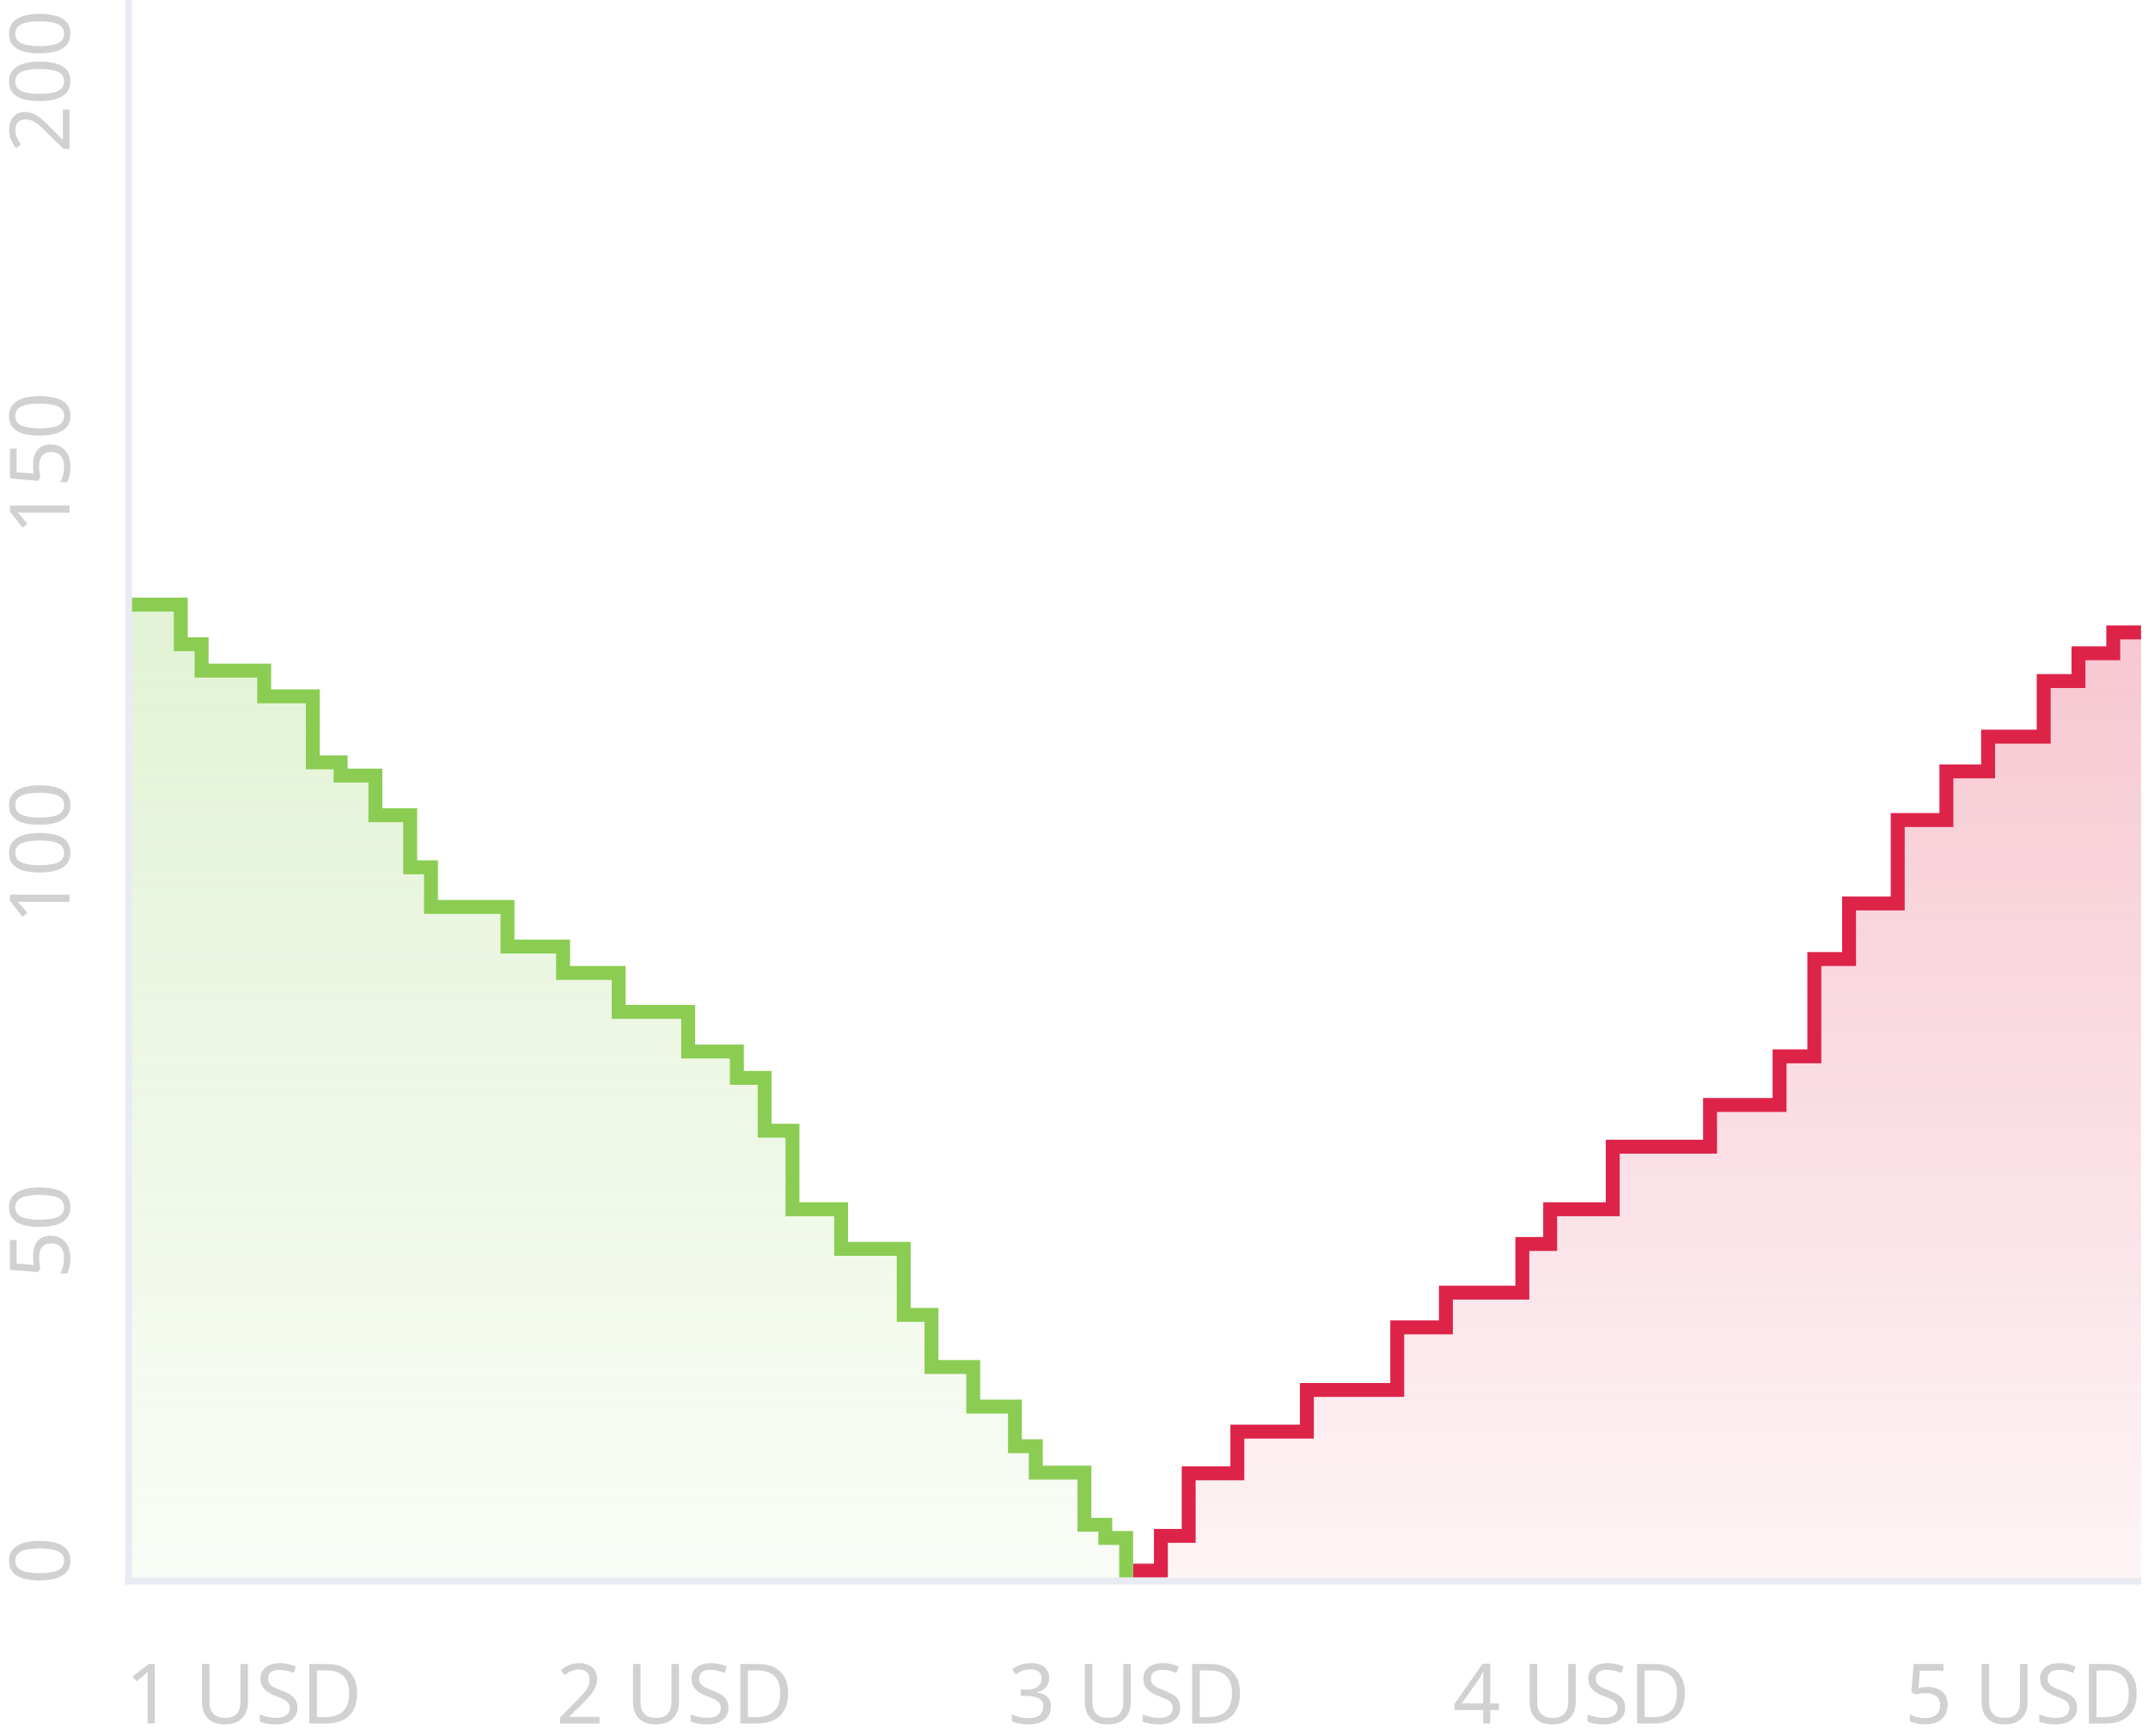
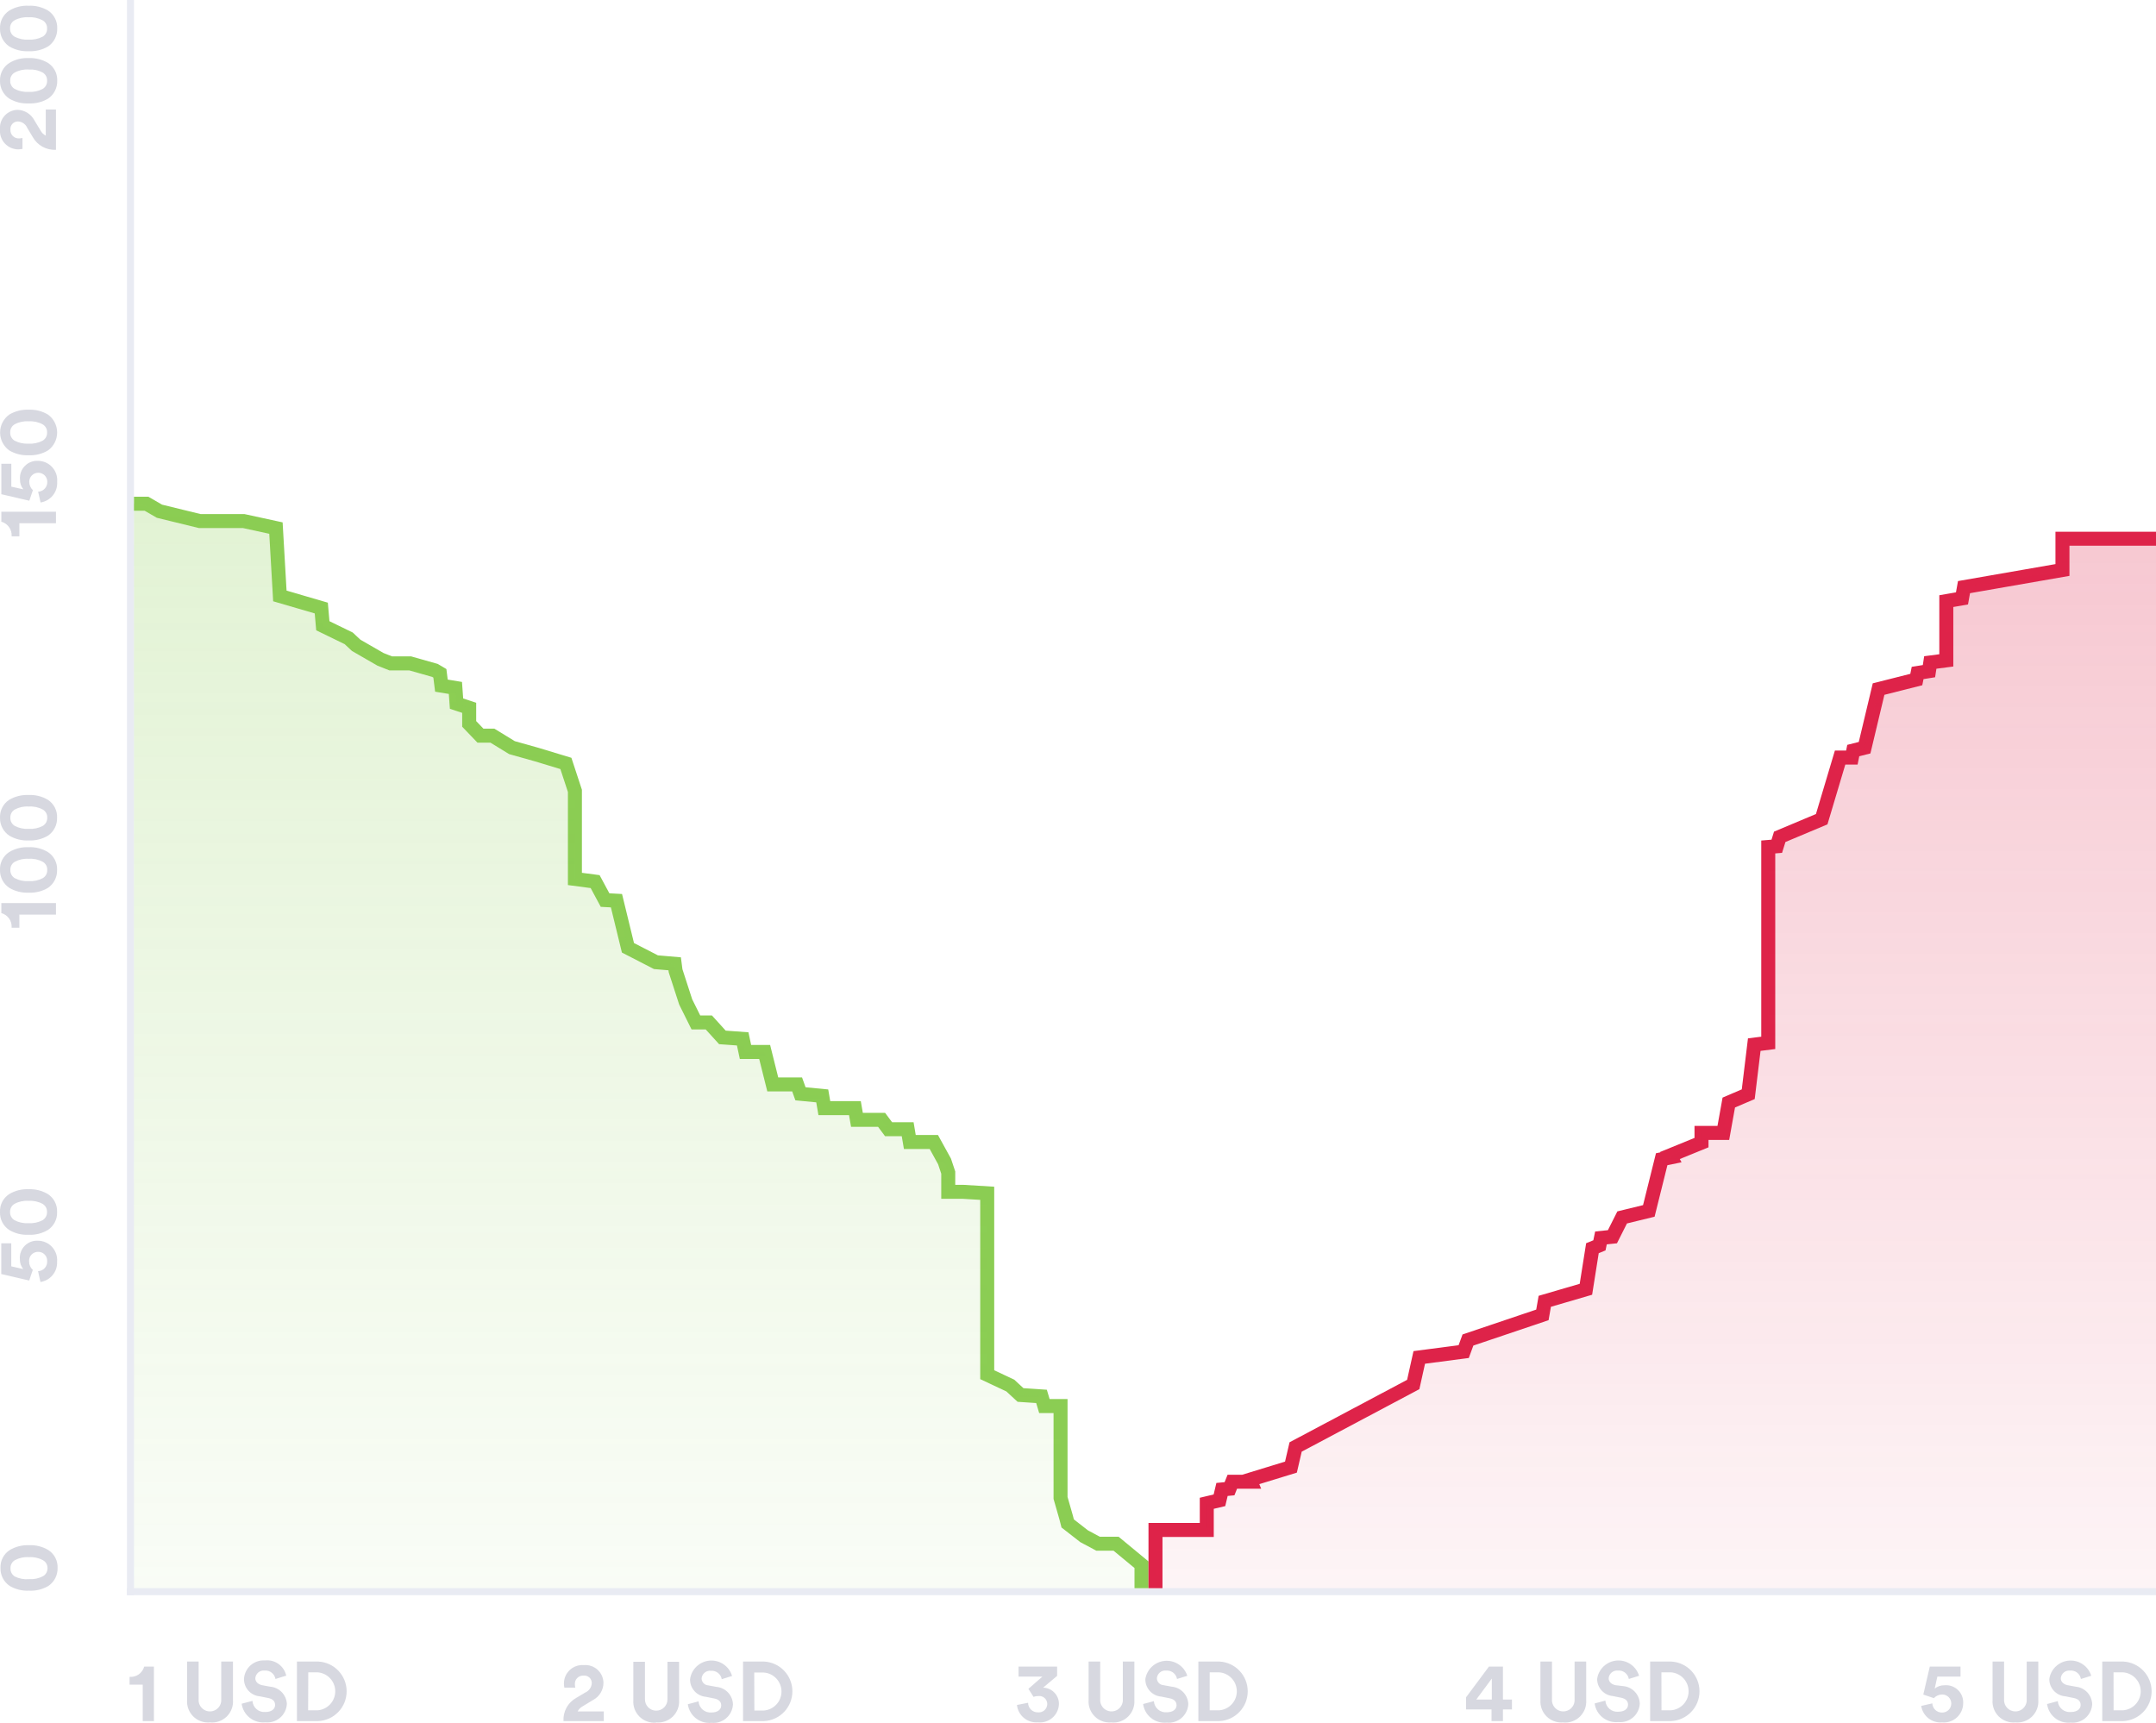
- <svg xmlns="http://www.w3.org/2000/svg" version="1.1" id="Слой_1" x="0px" y="0px" viewBox="0 0 309 249.7" style="enable-background:new 0 0 309 249.7;" xml:space="preserve">
-   <style type="text/css">
- 	.st0{fill:#E9EBF3;}
- 	.st1{enable-background:new    ;}
- 	.st2{fill:#D1D1D1;}
- 	.st3{font-family:'CircularStd-Bold';}
- 	.st4{font-size:12px;}
- 	.st5{fill:url(#Path-2-Copy_1_);}
- 	.st6{fill:url(#Path-6-Copy_1_);}
- 	.st7{display:none;filter:url(#filter-4);}
- 	.st8{display:inline;}
- 	.st9{fill:none;stroke:#DE2349;stroke-width:2;}
- 	.st10{display:none;filter:url(#filter-6);}
- 	.st11{fill:none;stroke:#8BCD53;stroke-width:2;}
- </style>
-   <filter filterUnits="objectBoundingBox" height="104.3%" id="filter-6" width="104.2%" x="-2.1%" y="-1.4%">
-     <feMorphology in="SourceAlpha" operator="dilate" radius="1" result="shadowSpreadOuter1" />
-     <feOffset dx="0" dy="1" in="shadowSpreadOuter1" result="shadowOffsetOuter1" />
-     <feMorphology in="SourceAlpha" operator="erode" radius="1" result="shadowInner" />
-     <feOffset dx="0" dy="1" in="shadowInner" result="shadowInner" />
-     <feComposite in="shadowOffsetOuter1" in2="shadowInner" operator="out" result="shadowOffsetOuter1" />
-     <feGaussianBlur in="shadowOffsetOuter1" result="shadowBlurOuter1" stdDeviation="0.5" />
-     <feColorMatrix in="shadowBlurOuter1" type="matrix" values="0 0 0 0 0.408   0 0 0 0 0.675   0 0 0 0 0.18  0 0 0 0.25 0">
- 		</feColorMatrix>
-   </filter>
-   <filter filterUnits="objectBoundingBox" height="104.4%" id="filter-4" width="104.1%" x="-2.1%" y="-1.5%">
-     <feMorphology in="SourceAlpha" operator="dilate" radius="1" result="shadowSpreadOuter1" />
-     <feOffset dx="0" dy="1" in="shadowSpreadOuter1" result="shadowOffsetOuter1" />
-     <feMorphology in="SourceAlpha" operator="erode" radius="1" result="shadowInner" />
-     <feOffset dx="0" dy="1" in="shadowInner" result="shadowInner" />
-     <feComposite in="shadowOffsetOuter1" in2="shadowInner" operator="out" result="shadowOffsetOuter1" />
-     <feGaussianBlur in="shadowOffsetOuter1" result="shadowBlurOuter1" stdDeviation="0.5" />
-     <feColorMatrix in="shadowBlurOuter1" type="matrix" values="0 0 0 0 0.871   0 0 0 0 0.137   0 0 0 0 0.286  0 0 0 0.25 0">
- 		</feColorMatrix>
-   </filter>
-   <g id="Page-1">
-     <g id="fluence_block2_2" transform="translate(-937, -324)">
-       <g id="Group-17" transform="translate(165, 218)">
-         <g id="Group-16" transform="translate(0, 76)">
-           <g id="Group-10-Copy" transform="translate(760, 0)">
-             <g id="Group-2" transform="translate(10, 30)">
-               <g id="Group-4">
-                 <g id="Group">
-                   <polygon id="Rectangle-3-Copy-2" class="st0" points="20,0 21,0 21,228 20,228         " />
-                   <g class="st1">
-                     <text transform="matrix(1 0 0 1 20 248)" class="st2 st3 st4">1 USD</text>
-                   </g>
-                   <g class="st1">
-                     <text transform="matrix(1 0 0 1 82 248)" class="st2 st3 st4">2 USD</text>
-                   </g>
-                   <g class="st1">
-                     <text transform="matrix(1 0 0 1 147 248)" class="st2 st3 st4">3 USD</text>
-                   </g>
-                   <g class="st1">
-                     <text transform="matrix(1 0 0 1 211 248)" class="st2 st3 st4">4 USD</text>
-                   </g>
-                   <g class="st1">
-                     <text transform="matrix(1 0 0 1 276 248)" class="st2 st3 st4">5 USD</text>
-                   </g>
-                   <g class="st1">
-                     <text transform="matrix(6.123234e-17 -1 1 6.123234e-17 12 228)" class="st2 st3 st4">0</text>
-                   </g>
-                   <g class="st1">
-                     <text transform="matrix(6.123234e-17 -1 1 6.123234e-17 12 184)" class="st2 st3 st4">50</text>
-                   </g>
-                   <g class="st1">
-                     <text transform="matrix(6.123234e-17 -1 1 6.123234e-17 12 133)" class="st2 st3 st4">100</text>
-                   </g>
-                   <g class="st1">
-                     <text transform="matrix(6.123234e-17 -1 1 6.123234e-17 12 77)" class="st2 st3 st4">150</text>
-                   </g>
-                   <g class="st1">
-                     <text transform="matrix(6.123234e-17 -1 1 6.123234e-17 12 22)" class="st2 st3 st4">200</text>
-                   </g>
-                   <linearGradient id="Path-2-Copy_1_" gradientUnits="userSpaceOnUse" x1="-521.833" y1="506.156" x2="-521.833" y2="505.156" gradientTransform="matrix(144 0 0 -141 75237 71454)">
-                     <stop offset="0" style="stop-color:#8BCD53;stop-opacity:0.25" />
-                     <stop offset="1" style="stop-color:#8BCD53;stop-opacity:5.000000e-02" />
-                   </linearGradient>
-                   <polygon id="Path-2-Copy" class="st5" points="21,227 21,86 29,86 29,91.7 32,91.7 32,95.5 41,95.5 41,99.2 48,99.2           48,108.7 52,108.7 52,110.6 57,110.6 57,116.3 62,116.3 62,123.8 65,123.8 65,129.5 76,129.5 76,135.2 84,135.2 84,139           92,139 92,144.6 102,144.6 102,150.3 109,150.3 109,154.1 113,154.1 113,161.7 117,161.7 117,173 124,173 124,178.7           133,178.7 133,188.2 137,188.2 137,195.7 143,195.7 143,201.4 149,201.4 149,207.1 152,207.1 152,210.9 159,210.9           159,218.4 162,218.4 162,220.3 165,220.3 165,227 163,227         " />
-                   <linearGradient id="Path-6-Copy_1_" gradientUnits="userSpaceOnUse" x1="-521.859" y1="506.088" x2="-521.859" y2="505.088" gradientTransform="matrix(145 0 0 -136 75907 68919)">
-                     <stop offset="0" style="stop-color:#DE2349;stop-opacity:0.25" />
-                     <stop offset="1" style="stop-color:#DE2349;stop-opacity:5.000000e-02" />
-                   </linearGradient>
-                   <polygon id="Path-6-Copy" class="st6" points="170,227 165,227 165,225 168,225 168,220 172,220 172,211 179,211 179,205           189,205 189,199 202,199 202,190 209,190 209,185 220,185 220,178 224,178 224,173 233,173 233,164 247,164 247,158           257,158 257,151 262,151 262,137 267,137 267,129 274,129 274,117 281,117 281,110 287,110 287,105 295,105 295,97 301,97           301,94 306,94 306,91 310,91 310,227         " />
-                   <g id="Path-6">
-                     <g class="st7">
-                       <polyline id="path-3_2_" class="st8" points="165,226 169,226 169,221 173,221 173,212 180,212 180,206 190,206 190,200             203,200 203,191 210,191 210,186 221,186 221,179 225,179 225,174 234,174 234,165 248,165 248,159 258,159 258,152             263,152 263,138 268,138 268,130 275,130 275,118 282,118 282,111 288,111 288,106 296,106 296,98 301,98 301,94 306,94             306,91 310,91           " />
-                     </g>
-                     <g>
-                       <polyline id="path-3_1_" class="st9" points="165,226 169,226 169,221 173,221 173,212 180,212 180,206 190,206 190,200             203,200 203,191 210,191 210,186 221,186 221,179 225,179 225,174 234,174 234,165 248,165 248,159 258,159 258,152             263,152 263,138 268,138 268,130 275,130 275,118 282,118 282,111 288,111 288,106 296,106 296,98 301,98 301,94 306,94             306,91 310,91           " />
-                     </g>
-                   </g>
-                   <g id="Path-2">
-                     <g class="st10">
-                       <polyline id="path-5_2_" class="st8" points="21,87 28,87 28,92.7 31,92.7 31,96.5 40,96.5 40,100.2 47,100.2 47,109.7             51,109.7 51,111.6 56,111.6 56,117.3 61,117.3 61,124.8 64,124.8 64,130.5 75,130.5 75,136.2 83,136.2 83,140 91,140             91,145.6 101,145.6 101,151.3 108,151.3 108,155.1 112,155.1 112,162.7 116,162.7 116,174 123,174 123,179.7 132,179.7             132,189.2 136,189.2 136,196.7 142,196.7 142,202.4 148,202.4 148,208.1 151,208.1 151,211.9 158,211.9 158,219.4             161,219.4 161,221.3 164,221.3 164,227           " />
-                     </g>
-                     <g>
-                       <polyline id="path-5_1_" class="st11" points="21,87 28,87 28,92.7 31,92.7 31,96.5 40,96.5 40,100.2 47,100.2 47,109.7             51,109.7 51,111.6 56,111.6 56,117.3 61,117.3 61,124.8 64,124.8 64,130.5 75,130.5 75,136.2 83,136.2 83,140 91,140             91,145.6 101,145.6 101,151.3 108,151.3 108,155.1 112,155.1 112,162.7 116,162.7 116,174 123,174 123,179.7 132,179.7             132,189.2 136,189.2 136,196.7 142,196.7 142,202.4 148,202.4 148,208.1 151,208.1 151,211.9 158,211.9 158,219.4             161,219.4 161,221.3 164,221.3 164,227           " />
-                     </g>
-                   </g>
-                   <polygon id="Rectangle-3-Copy-3" class="st0" points="20,227 310,227 310,228 20,228         " />
-                 </g>
-               </g>
-             </g>
-           </g>
-         </g>
-       </g>
+ <svg xmlns="http://www.w3.org/2000/svg" viewBox="0 0 308.15 246.19">
+   <defs>
+     <style>.cls-1{fill:#e9ebf3;}.cls-2{fill:#606584;fill-opacity:0.25;}.cls-3,.cls-5{fill:none;stroke-width:2px;}.cls-3{stroke:#8bcd53;}.cls-4{fill:url(#Безымянный_градиент);}.cls-5{stroke:#de2349;}.cls-6{fill:url(#Безымянный_градиент_2);}</style>
+     <linearGradient id="Безымянный_градиент" x1="-149.31" y1="518.25" x2="-149.31" y2="517.25" gradientTransform="matrix(144, 0, 0, -155, 21591.27, 80400)" gradientUnits="userSpaceOnUse">
+       <stop offset="0" stop-color="#8bcd53" stop-opacity="0.25" />
+       <stop offset="1" stop-color="#8bcd53" stop-opacity="0.05" />
+     </linearGradient>
+     <linearGradient id="Безымянный_градиент_2" x1="-149.3" y1="518.19" x2="-149.3" y2="517.19" gradientTransform="matrix(143, 0, 0, -150, 21586.42, 77805)" gradientUnits="userSpaceOnUse">
+       <stop offset="0" stop-color="#de2349" stop-opacity="0.25" />
+       <stop offset="1" stop-color="#de2349" stop-opacity="0.05" />
+     </linearGradient>
+   </defs>
+   <g id="Слой_2" data-name="Слой 2">
+     <g id="Слой_1-2" data-name="Слой 1">
+       <path class="cls-1" d="M18.15,0h1V228h-1Z" />
+       <path class="cls-2" d="M22,246H20.4v-5.21H18.52v-1.11a2,2,0,0,0,2.09-1.47H22Zm8,.19a3,3,0,0,1-3.26-3.2v-5.5h1.65v5.38a1.62,1.62,0,1,0,3.23,0v-5.38H33.3V243A3,3,0,0,1,30,246.19Zm10.86-6.67-1.49.46a1.45,1.45,0,0,0-1.55-1.2,1.2,1.2,0,0,0-1.33,1.08c0,.46.3.84.93,1l1.18.22A2.6,2.6,0,0,1,41,243.55a2.79,2.79,0,0,1-3.07,2.63,3.11,3.11,0,0,1-3.39-2.66l1.54-.41a1.7,1.7,0,0,0,1.86,1.59c.89,0,1.38-.44,1.38-1s-.37-.88-1-1l-1.19-.24A2.47,2.47,0,0,1,34.87,240a2.81,2.81,0,0,1,3-2.67,2.8,2.8,0,0,1,3.05,2.21Zm3.18,4.94h1.32a2.72,2.72,0,0,0,0-5.43H44.06ZM45.44,246h-3v-8.51h3.05a4.26,4.26,0,0,1,0,8.51Zm36.79-4.78-1.57,0a2.48,2.48,0,0,1-.06-.54A2.63,2.63,0,0,1,83.44,238a2.58,2.58,0,0,1,2.81,2.51A2.79,2.79,0,0,1,84.74,243l-1.5.91a1.65,1.65,0,0,0-.68.71H86.3V246H80.54a3.54,3.54,0,0,1,1.83-3.32l1.29-.77a1.53,1.53,0,0,0,.92-1.35,1.06,1.06,0,0,0-1.18-1.06,1.17,1.17,0,0,0-1.23,1.29,1.49,1.49,0,0,0,.06.43Zm11.55,5a3,3,0,0,1-3.26-3.2v-5.5h1.66v5.38a1.61,1.61,0,1,0,3.22,0v-5.38h1.66V243A3,3,0,0,1,93.78,246.19Zm10.86-6.67-1.48.46a1.46,1.46,0,0,0-1.55-1.2,1.2,1.2,0,0,0-1.33,1.08,1,1,0,0,0,.92,1l1.19.22a2.59,2.59,0,0,1,2.37,2.51,2.79,2.79,0,0,1-3.07,2.63,3.1,3.1,0,0,1-3.38-2.66l1.53-.41a1.71,1.71,0,0,0,1.86,1.59c.89,0,1.38-.44,1.38-1s-.37-.88-1-1l-1.19-.24A2.47,2.47,0,0,1,98.63,240a3.08,3.08,0,0,1,6-.46Zm3.18,4.94h1.32a2.72,2.72,0,0,0,0-5.43h-1.34ZM109.2,246h-3v-8.51h3a4.26,4.26,0,0,1,0,8.51Zm38.52-3.46-.73-1.15,2-1.75h-3.41v-1.43h5.51v1.33l-2,1.68a2.32,2.32,0,0,1,2.26,2.38,2.72,2.72,0,0,1-3,2.58,2.79,2.79,0,0,1-3-2.48l1.59-.32a1.37,1.37,0,0,0,1.42,1.37,1.2,1.2,0,0,0,1.32-1.17,1.14,1.14,0,0,0-1.27-1.16,1.94,1.94,0,0,0-.71.12Zm11.14,3.65a3,3,0,0,1-3.27-3.2v-5.5h1.66v5.38a1.62,1.62,0,1,0,3.23,0v-5.38h1.65V243a3,3,0,0,1-3.27,3.2Zm10.86-6.67-1.49.46a1.46,1.46,0,0,0-1.55-1.2,1.2,1.2,0,0,0-1.33,1.08,1,1,0,0,0,.92,1l1.19.22a2.6,2.6,0,0,1,2.38,2.51,2.8,2.8,0,0,1-3.08,2.63,3.1,3.1,0,0,1-3.38-2.66l1.54-.41a1.7,1.7,0,0,0,1.86,1.59c.88,0,1.38-.44,1.38-1s-.38-.88-1-1l-1.18-.24A2.47,2.47,0,0,1,163.7,240a3.09,3.09,0,0,1,6-.46Zm3.18,4.94h1.32a2.72,2.72,0,0,0,0-5.43H172.9Zm1.38,1.54h-3v-8.51h3a4.26,4.26,0,0,1,0,8.51Zm35.26-1.67V242.6l3.27-4.39h2v4.71h1.29v1.41h-1.29V246h-1.63v-1.67Zm3.68-1.41v-3l-2.22,3Zm10.21,3.27a3,3,0,0,1-3.26-3.2v-5.5h1.65v5.38a1.62,1.62,0,1,0,3.23,0v-5.38h1.66V243a3,3,0,0,1-3.28,3.2Zm10.86-6.67-1.49.46a1.44,1.44,0,0,0-1.54-1.2,1.21,1.21,0,0,0-1.34,1.08c0,.46.3.84.93,1L232,241a2.6,2.6,0,0,1,2.37,2.51,2.79,2.79,0,0,1-3.07,2.63,3.09,3.09,0,0,1-3.38-2.66l1.53-.41a1.7,1.7,0,0,0,1.86,1.59c.89,0,1.38-.44,1.38-1s-.37-.88-1-1l-1.19-.24a2.47,2.47,0,0,1-2.23-2.43,3.08,3.08,0,0,1,6-.46Zm3.18,4.94h1.32a2.72,2.72,0,0,0,0-5.43h-1.33Zm1.38,1.54h-3v-8.51h3a4.26,4.26,0,0,1,0,8.51Zm35.79-2.18,1.54-.35a1.37,1.37,0,0,0,1.42,1.31,1.29,1.29,0,1,0,0-2.58,1.64,1.64,0,0,0-1.2.52c-.5-.18-1-.35-1.51-.51l.93-4h4.39v1.43H276.9l-.38,1.72a2.11,2.11,0,0,1,1.4-.48,2.45,2.45,0,0,1,2.67,2.6,2.76,2.76,0,0,1-3,2.71,2.8,2.8,0,0,1-3-2.37Zm13.41,2.37a3,3,0,0,1-3.26-3.2v-5.5h1.65v5.38a1.62,1.62,0,1,0,3.23,0v-5.38h1.66V243A3,3,0,0,1,288.05,246.19Zm10.86-6.67-1.49.46a1.44,1.44,0,0,0-1.54-1.2,1.21,1.21,0,0,0-1.34,1.08c0,.46.3.84.93,1l1.19.22a2.6,2.6,0,0,1,2.37,2.51,2.79,2.79,0,0,1-3.07,2.63,3.09,3.09,0,0,1-3.38-2.66l1.53-.41A1.7,1.7,0,0,0,296,244.7c.89,0,1.38-.44,1.38-1s-.37-.88-1-1l-1.19-.24A2.47,2.47,0,0,1,292.9,240a3.08,3.08,0,0,1,6-.46Zm3.18,4.94h1.32a2.72,2.72,0,0,0,0-5.43h-1.33Zm1.38,1.54h-3v-8.51h3a4.26,4.26,0,0,1,0,8.51ZM4.15,225.71a3.76,3.76,0,0,0,2-.42,1.29,1.29,0,0,0,.64-1.18A1.26,1.26,0,0,0,6.13,223a3.66,3.66,0,0,0-2-.43,3.68,3.68,0,0,0-2,.43,1.27,1.27,0,0,0-.63,1.16,1.3,1.3,0,0,0,.63,1.18A3.78,3.78,0,0,0,4.15,225.71Zm0,1.65a5,5,0,0,1-2.77-.68,3,3,0,0,1-1.31-2.57,2.89,2.89,0,0,1,1.31-2.55,5,5,0,0,1,2.77-.7,4.94,4.94,0,0,1,2.77.7,2.89,2.89,0,0,1,1.31,2.55,3,3,0,0,1-1.31,2.57A4.93,4.93,0,0,1,4.15,227.36Zm1.63-44.12-.34-1.55a1.34,1.34,0,0,0,1.3-1.41,1.26,1.26,0,0,0-1.27-1.35,1.27,1.27,0,0,0-1.31,1.38,1.58,1.58,0,0,0,.53,1.2c-.06.16-.47,1.35-.51,1.52l-4-.93v-4.39H1.61V181l1.71.39A2.17,2.17,0,0,1,2.84,180a2.45,2.45,0,0,1,2.61-2.66,2.76,2.76,0,0,1,2.71,3A2.8,2.8,0,0,1,5.78,183.24Zm-1.7-8.41a3.76,3.76,0,0,0,2-.42,1.31,1.31,0,0,0,.64-1.18,1.28,1.28,0,0,0-.64-1.16,3.66,3.66,0,0,0-2-.43,3.66,3.66,0,0,0-2,.43,1.28,1.28,0,0,0-.64,1.16,1.31,1.31,0,0,0,.64,1.18A3.76,3.76,0,0,0,4.08,174.83Zm0,1.66a4.93,4.93,0,0,1-2.77-.69A2.93,2.93,0,0,1,0,173.23a2.89,2.89,0,0,1,1.31-2.55,4.94,4.94,0,0,1,2.77-.7,4.94,4.94,0,0,1,2.77.7,2.89,2.89,0,0,1,1.31,2.55,2.93,2.93,0,0,1-1.31,2.57A4.93,4.93,0,0,1,4.08,176.49ZM8,129.08v1.65H2.77v1.87H1.66a2,2,0,0,0-1.47-2.09v-1.43Zm-3.89-3.14a3.76,3.76,0,0,0,2-.42,1.29,1.29,0,0,0,.64-1.18,1.26,1.26,0,0,0-.64-1.16,3.66,3.66,0,0,0-2-.43,3.68,3.68,0,0,0-2,.43,1.27,1.27,0,0,0-.63,1.16,1.3,1.3,0,0,0,.63,1.18A3.78,3.78,0,0,0,4.09,125.94Zm0,1.65a5,5,0,0,1-2.77-.68A3,3,0,0,1,0,124.34a2.89,2.89,0,0,1,1.31-2.55,5,5,0,0,1,2.77-.7,4.94,4.94,0,0,1,2.77.7,2.89,2.89,0,0,1,1.31,2.55,3,3,0,0,1-1.31,2.57A4.93,4.93,0,0,1,4.09,127.59Zm0-9.12a3.76,3.76,0,0,0,2-.42,1.29,1.29,0,0,0,.64-1.17,1.26,1.26,0,0,0-.64-1.17,3.66,3.66,0,0,0-2-.43,3.68,3.68,0,0,0-2,.43,1.28,1.28,0,0,0-.63,1.17,1.3,1.3,0,0,0,.63,1.17A3.78,3.78,0,0,0,4.09,118.47Zm0,1.66a5,5,0,0,1-2.77-.68A3,3,0,0,1,0,116.88a2.92,2.92,0,0,1,1.31-2.56,5,5,0,0,1,2.77-.69,4.93,4.93,0,0,1,2.77.69,2.92,2.92,0,0,1,1.31,2.56,3,3,0,0,1-1.31,2.57A5,5,0,0,1,4.09,120.13ZM8,73.14v1.65H2.77v1.87H1.66A2,2,0,0,0,.19,74.57V73.14ZM5.8,71.82l-.35-1.54a1.37,1.37,0,0,0,1.31-1.42,1.29,1.29,0,1,0-2.58,0,1.64,1.64,0,0,0,.52,1.2c-.06.15-.46,1.34-.51,1.51l-4-.93V66.29H1.62v3.27l1.72.38a2.11,2.11,0,0,1-.48-1.4,2.45,2.45,0,0,1,2.6-2.67,2.76,2.76,0,0,1,2.71,3A2.8,2.8,0,0,1,5.8,71.82ZM4.09,63.41a3.76,3.76,0,0,0,2-.42,1.29,1.29,0,0,0,.64-1.17,1.26,1.26,0,0,0-.64-1.17,3.66,3.66,0,0,0-2-.43,3.68,3.68,0,0,0-2,.43,1.28,1.28,0,0,0-.63,1.17A1.3,1.3,0,0,0,2.11,63,3.78,3.78,0,0,0,4.09,63.41Zm0,1.66a5,5,0,0,1-2.77-.69,3.16,3.16,0,0,1,0-5.12,5,5,0,0,1,2.77-.7,4.94,4.94,0,0,1,2.77.7,3.16,3.16,0,0,1,0,5.12A4.93,4.93,0,0,1,4.09,65.07ZM3.21,19.72l0,1.57a5,5,0,0,1-.54.06A2.63,2.63,0,0,1,0,18.5a2.57,2.57,0,0,1,2.51-2.8,2.8,2.8,0,0,1,2.41,1.51l.91,1.5a1.58,1.58,0,0,0,.71.67V15.65H8v5.76a3.57,3.57,0,0,1-3.33-1.84l-.77-1.28a1.51,1.51,0,0,0-1.34-.93,1.07,1.07,0,0,0-1.07,1.18,1.18,1.18,0,0,0,1.3,1.24A2,2,0,0,0,3.21,19.72Zm.89-6.59a3.78,3.78,0,0,0,2-.42,1.3,1.3,0,0,0,.63-1.18,1.27,1.27,0,0,0-.63-1.16,3.68,3.68,0,0,0-2-.43,3.66,3.66,0,0,0-2,.43,1.26,1.26,0,0,0-.64,1.16,1.29,1.29,0,0,0,.64,1.18A3.76,3.76,0,0,0,4.1,13.13Zm0,1.65a4.93,4.93,0,0,1-2.77-.68A3,3,0,0,1,0,11.53,2.89,2.89,0,0,1,1.33,9a4.94,4.94,0,0,1,2.77-.7A5,5,0,0,1,6.87,9a2.89,2.89,0,0,1,1.31,2.55A3,3,0,0,1,6.87,14.1,5,5,0,0,1,4.1,14.78Zm0-9.12a3.78,3.78,0,0,0,2-.42,1.3,1.3,0,0,0,.63-1.17A1.28,1.28,0,0,0,6.08,2.9a3.68,3.68,0,0,0-2-.43,3.66,3.66,0,0,0-2,.43,1.26,1.26,0,0,0-.64,1.17,1.29,1.29,0,0,0,.64,1.17A3.76,3.76,0,0,0,4.1,5.66Zm0,1.66a5,5,0,0,1-2.77-.68A3,3,0,0,1,0,4.07,2.92,2.92,0,0,1,1.33,1.51,4.93,4.93,0,0,1,4.1.82a5,5,0,0,1,2.77.69A2.92,2.92,0,0,1,8.18,4.07,3,3,0,0,1,6.87,6.64,5,5,0,0,1,4.1,7.32Z" />
+       <path class="cls-1" d="M18.15,227h290v1h-290Z" />
+       <path id="b" class="cls-3" d="M19.15,72h1.79l1.85,1.07,5.77,1.41,5.85,0h.43l4.6,1L40,85.18l5.92,1.73.22,2.53,3.7,1.8,1.07,1,3.47,2,1.46.58,2.79,0,3.53,1,.71.42L63.09,98l2,.33.16,2.24,1.81.6v2.3l1.61,1.68h1.71l2.79,1.71,3.56,1,4.15,1.26,1.29,3.92,0,12.59,2.89.38,1.42,2.64,1.63.09,1.64,6.73,4,2.06,2.68.23.13,1,1.44,4.44,1.46,2.94h1.85l1.94,2.14,2.9.21.4,1.87h2.74l1.16,4.64h3.48l.48,1.34,3.11.3.3,1.75h4.37l.29,1.67H126l1,1.34h2.73l.31,1.83h3.43l1.53,2.78.53,1.59v2.75h2.12l3.45.21v25.93l3.3,1.55,1.46,1.35,3,.2.41,1.38h2.31v13.13l.79,2.76.23.89,2.35,1.83,2,1.07h2.57l3.63,3V227" />
+       <path class="cls-4" d="M19.15,72h.79l2.85,1.07,5.77,1.41,5.85,0h.43l4.6,1L40,85.18l5.92,1.73.22,2.53,3.7,1.8,1.07,1,3.47,2,1.46.58,2.79,0,3.53,1,.71.42L63.09,98l2,.33.16,2.24,1.81.6v2.3l1.61,1.68h1.71l2.79,1.71,3.56,1,4.15,1.26,1.29,3.92,0,12.59,2.89.38,1.42,2.64,1.63.09,1.64,6.73,4,2.06,2.68.23.13,1,1.44,4.44,1.46,2.94h1.85l1.94,2.14,2.9.21.4,1.87h2.74l1.16,4.64h3.48l.48,1.34,3.11.3.3,1.75h4.37l.29,1.67H126l1,1.34h2.73l.31,1.83h3.43l1.53,2.78.53,1.59v2.75h2.12l3.45.21v25.93l3.3,1.55,1.46,1.35,3,.2.41,1.38h2.31v13.13l.79,2.76.23.89,2.35,1.83,2,1.07h2.57l3.63,3V227h-144V72Z" />
+       <path id="e" class="cls-5" d="M308.15,77H294.78v4.47l-14.07,2.45-.29,1.61-2.24.39v8.47l-2.29.3-.19,1.24-1.62.26-.19.94-5.39,1.36-2,8.38-1.62.41-.2,1H263l-2.63,8.81-6,2.52-.42,1.35-1.22.1v28l-2,.25-.86,7.09-2.78,1.19-.78,4.34h-3.12v1.39l-4.51,1.84.14.26-1.32.27-1.84,7.39-3.81.93-1.39,2.76-1.64.17L228.6,178l-1,.41-.93,5.87L220.79,186l-.34,1.94-10.64,3.59-.61,1.66-6.35.83-.86,3.87-16.81,8.93-.67,2.88-5.87,1.8.12.29h-2.63l-.4,1-1.07.1-.37,1.55-1.81.43v3.81h-7.33V227" />
+       <path class="cls-6" d="M308.15,77H294.78v4.47l-14.07,2.45-.29,1.61-2.24.39v8.47l-2.29.3-.19,1.24-1.62.26-.19.94-5.39,1.36-2,8.38-1.62.41-.2,1H263l-2.63,8.81-6,2.52-.42,1.35-1.22.1v28l-2,.25-.86,7.09-2.78,1.19-.78,4.34h-3.12v1.39l-4.51,1.84.14.26-1.32.27-1.84,7.39-3.81.93-1.39,2.76-1.64.17L228.6,178l-1,.41-.93,5.87L220.79,186l-.34,1.94-10.64,3.59-.61,1.66-6.35.83-.86,3.87-16.81,8.93-.67,2.88-5.87,1.8.12.29h-2.63l-.4,1-1.07.1-.37,1.55-1.81.43v3.81h-7.33V227h143Z" />
    </g>
  </g>
</svg>
